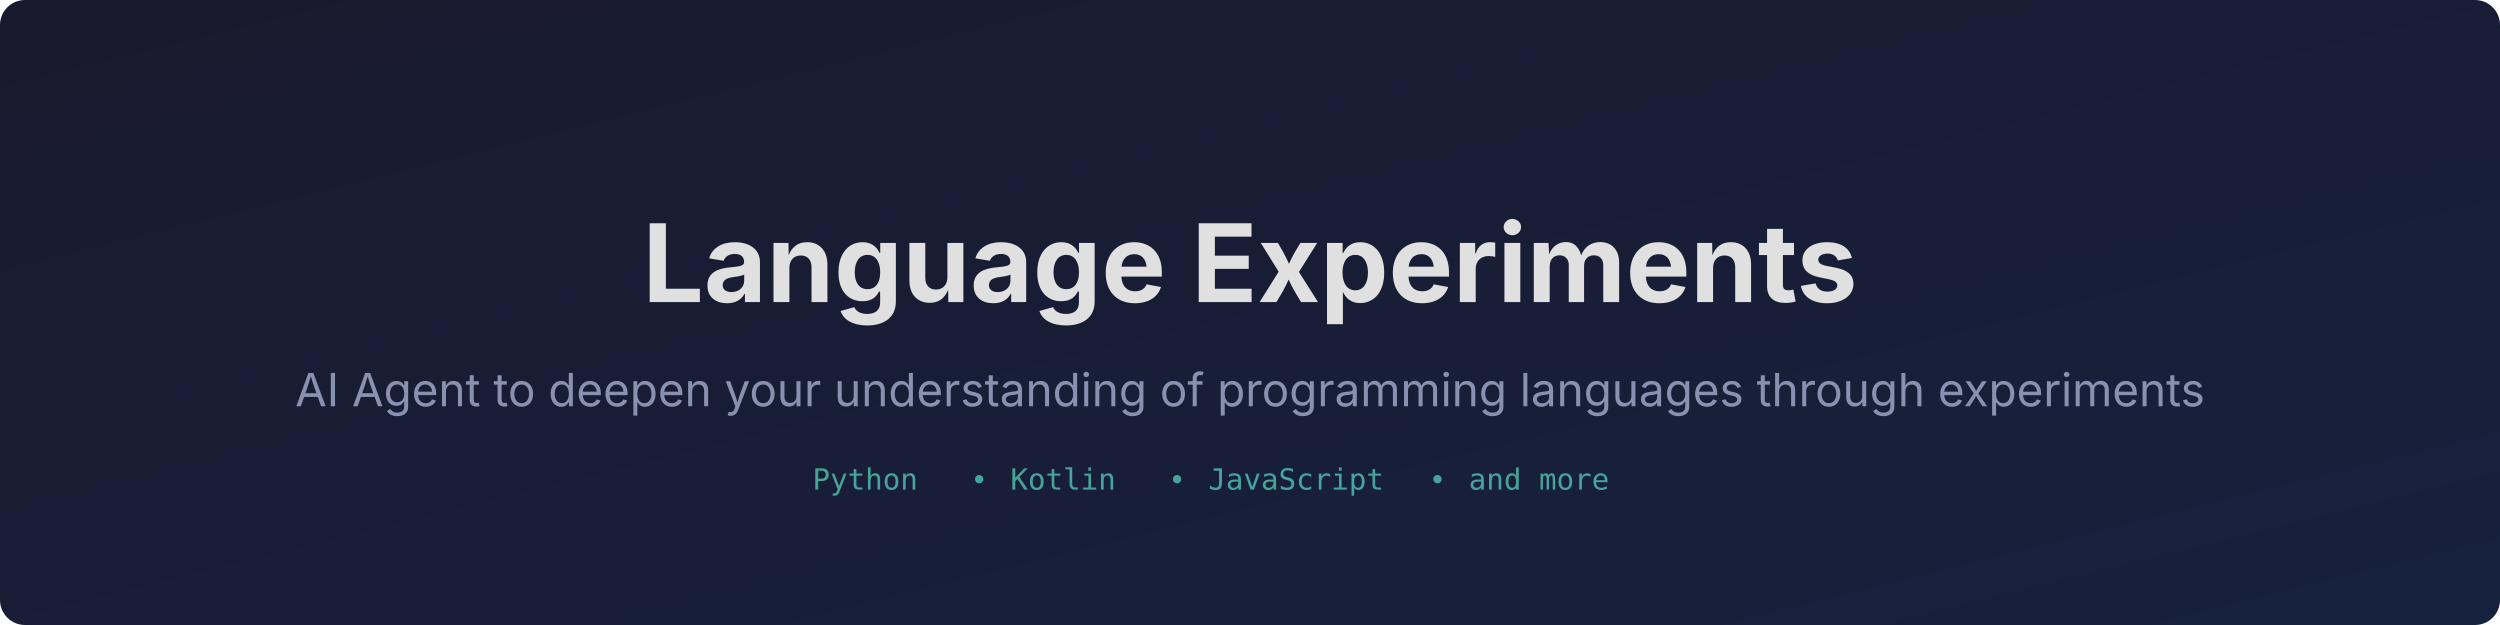
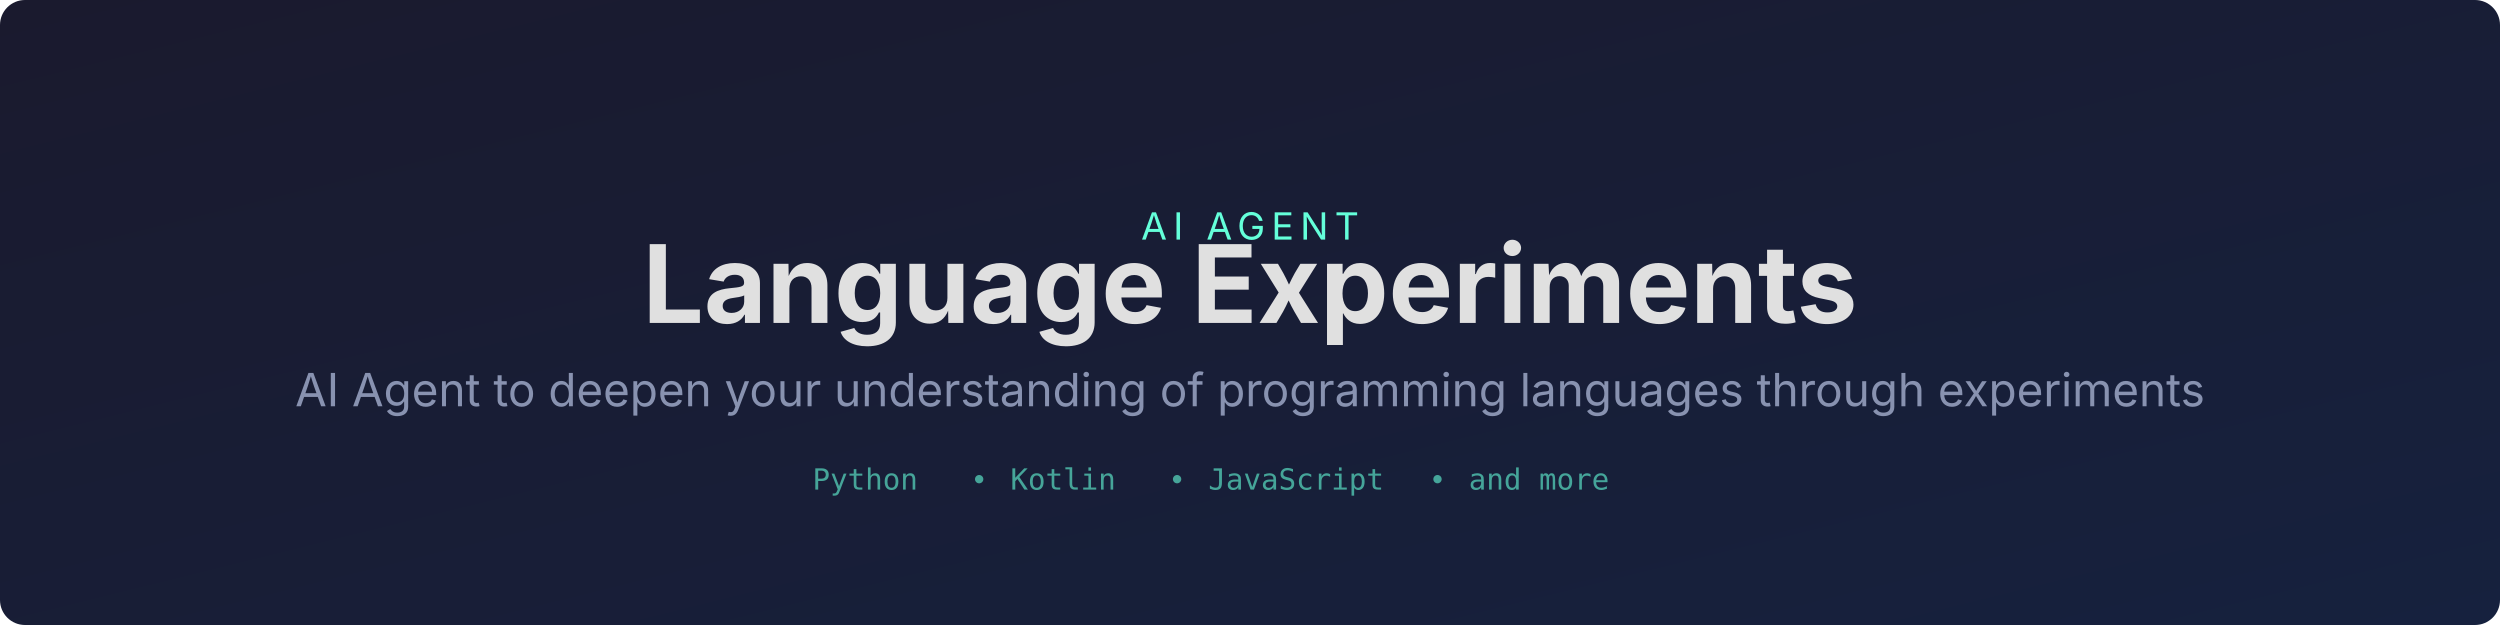
<svg xmlns="http://www.w3.org/2000/svg" viewBox="0 0 1200 300">
  <defs>
    <linearGradient id="bg" x1="0%" y1="0%" x2="100%" y2="100%">
      <stop offset="0%" style="stop-color:#1a1a2e" />
      <stop offset="100%" style="stop-color:#16213e" />
    </linearGradient>
  </defs>
  <rect width="1200" height="300" fill="url(#bg)" rx="12" />
-   <text x="600" y="145" text-anchor="middle" font-family="system-ui, -apple-system, sans-serif" font-size="52" font-weight="700" fill="#e0e0e0">Language Experiments</text>
+   <text x="600" y="115" text-anchor="middle" font-family="system-ui, -apple-system, sans-serif" font-size="18" fill="#64ffda" letter-spacing="3">AI AGENT</text>
+   <text x="600" y="155" text-anchor="middle" font-family="system-ui, -apple-system, sans-serif" font-size="52" font-weight="700" fill="#e0e0e0">Language Experiments</text>
  <text x="600" y="195" text-anchor="middle" font-family="system-ui, -apple-system, sans-serif" font-size="22" fill="#8892b0">AI Agent to deepen your understanding of programming languages through experiments</text>
  <g transform="translate(600, 235)" opacity="0.6">
    <text x="-210" text-anchor="start" font-family="monospace" font-size="14" fill="#64ffda">Python</text>
    <circle cx="-130" cy="-5" r="2" fill="#64ffda" />
    <text x="-115" text-anchor="start" font-family="monospace" font-size="14" fill="#64ffda">Kotlin</text>
    <circle cx="-35" cy="-5" r="2" fill="#64ffda" />
    <text x="-20" text-anchor="start" font-family="monospace" font-size="14" fill="#64ffda">JavaScript</text>
    <circle cx="90" cy="-5" r="2" fill="#64ffda" />
    <text x="105" text-anchor="start" font-family="monospace" font-size="14" fill="#64ffda">and more</text>
  </g>
</svg>
